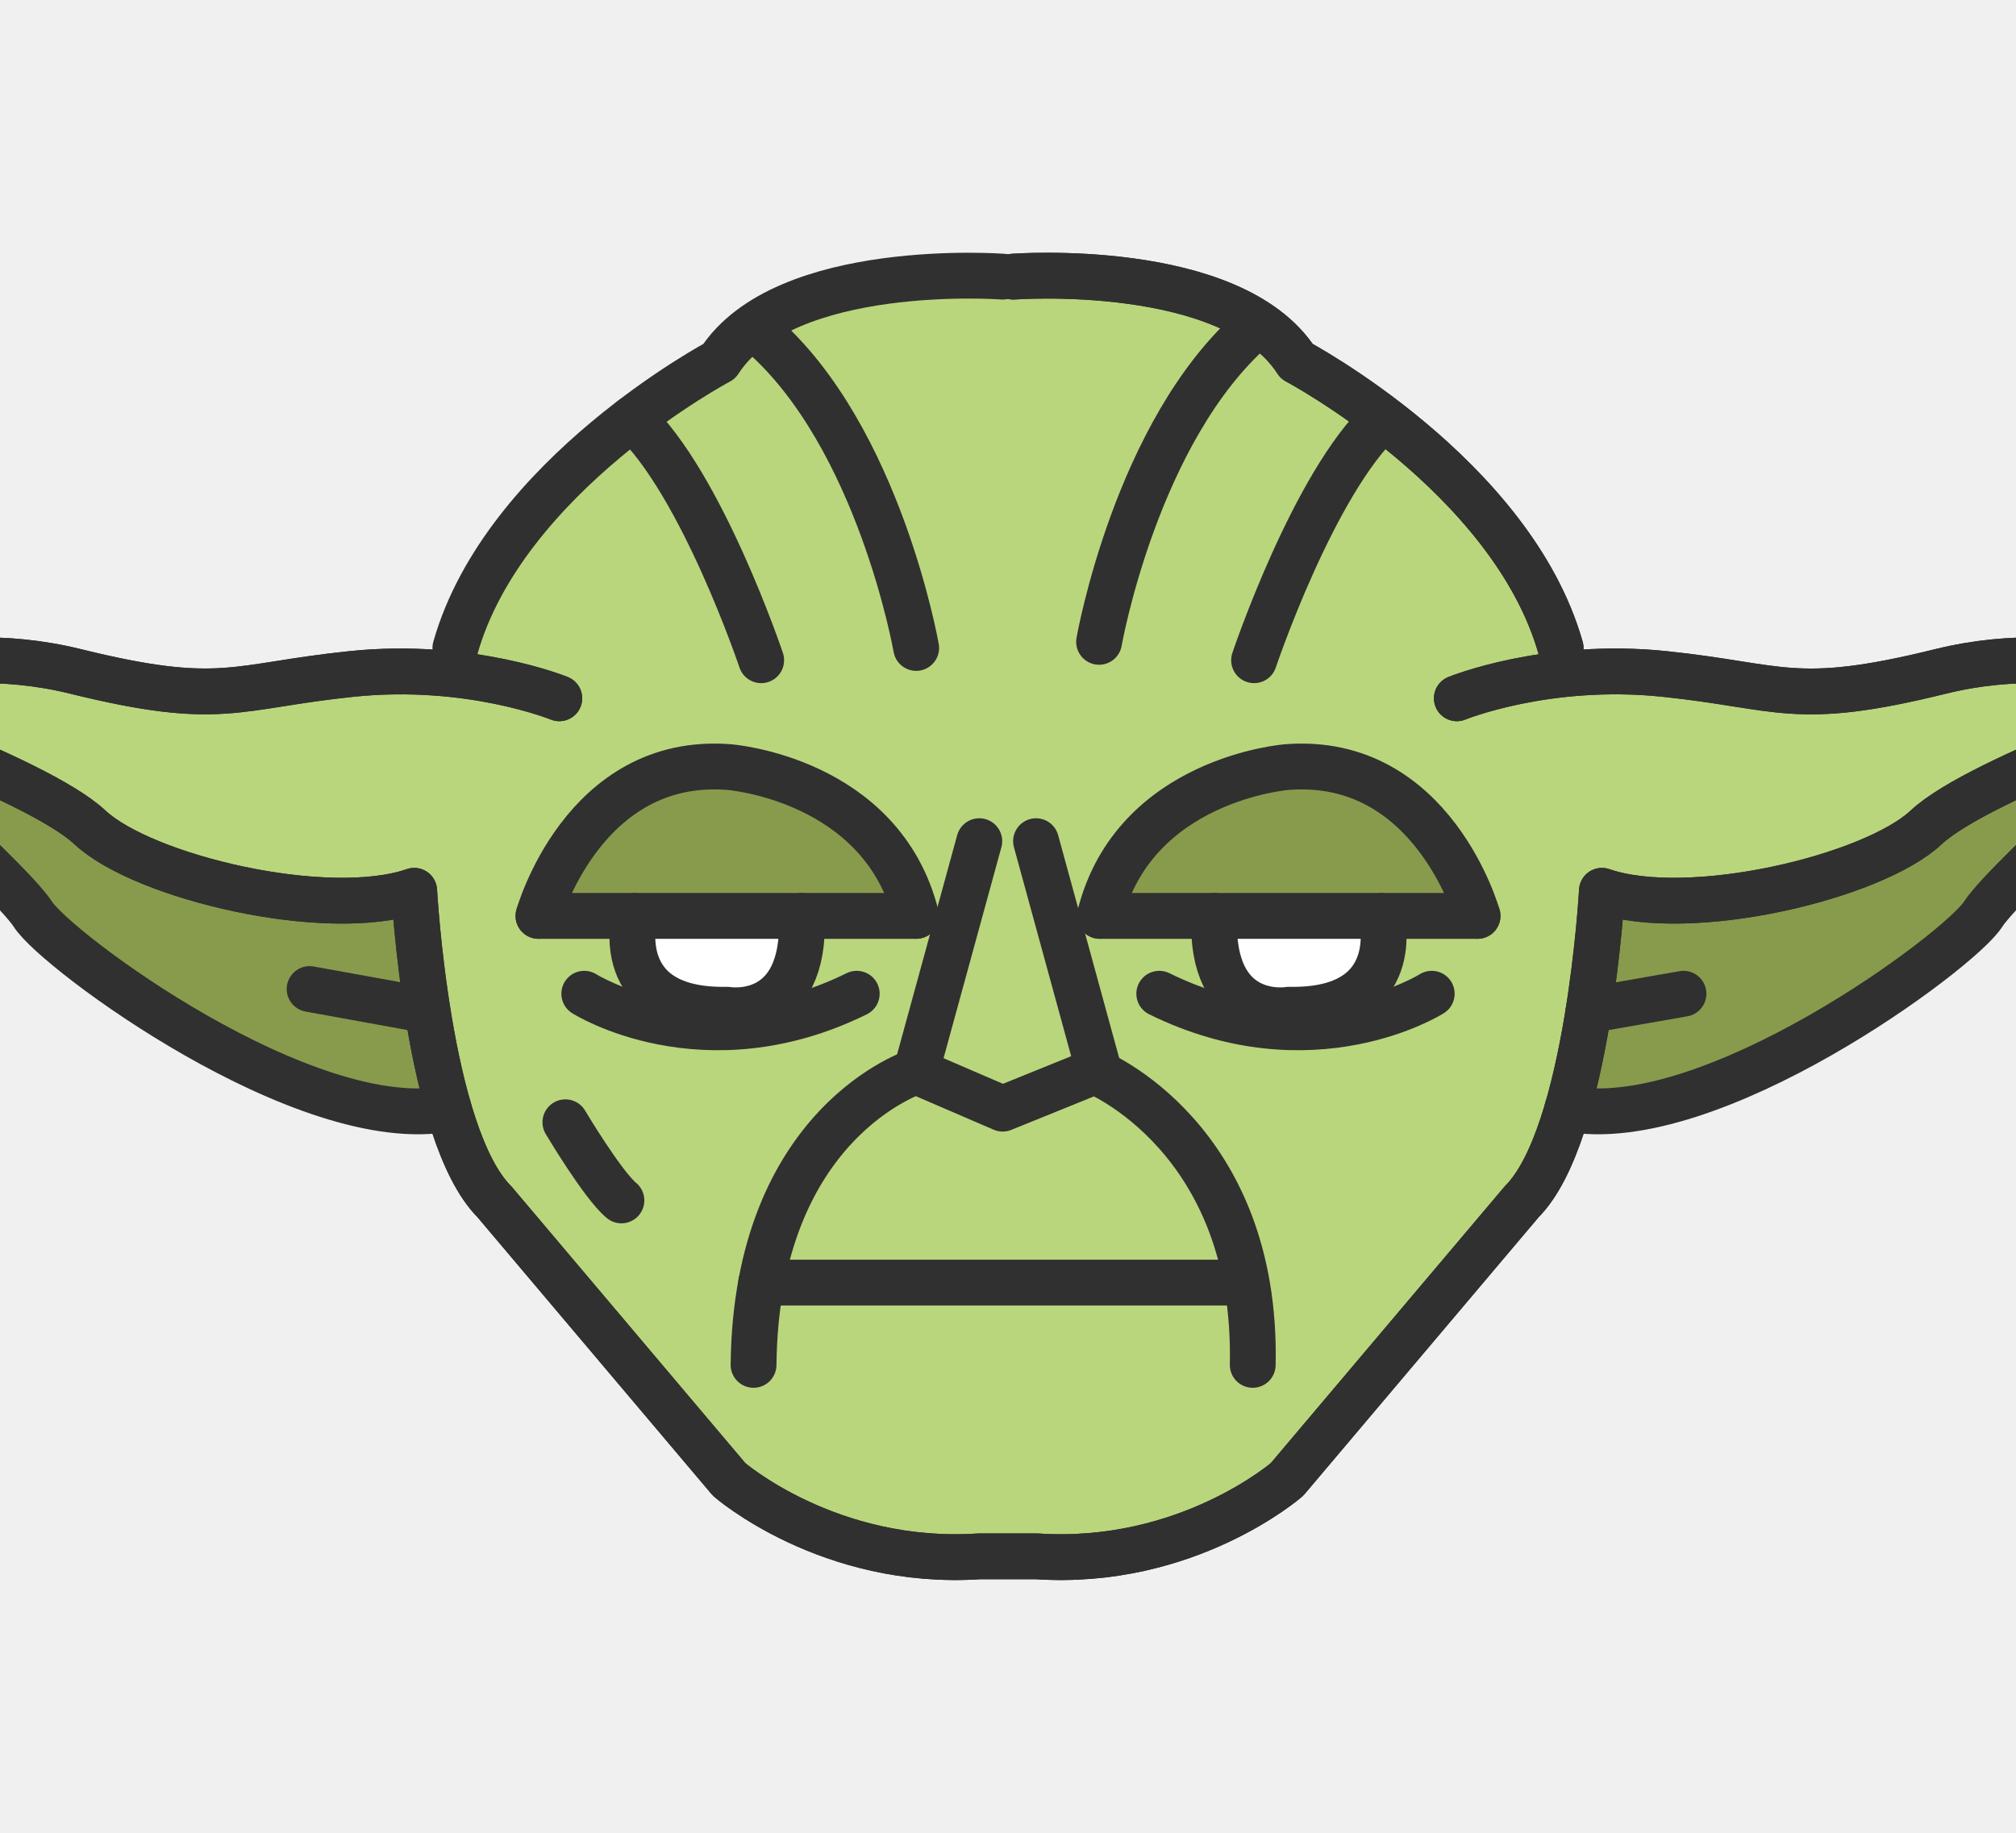
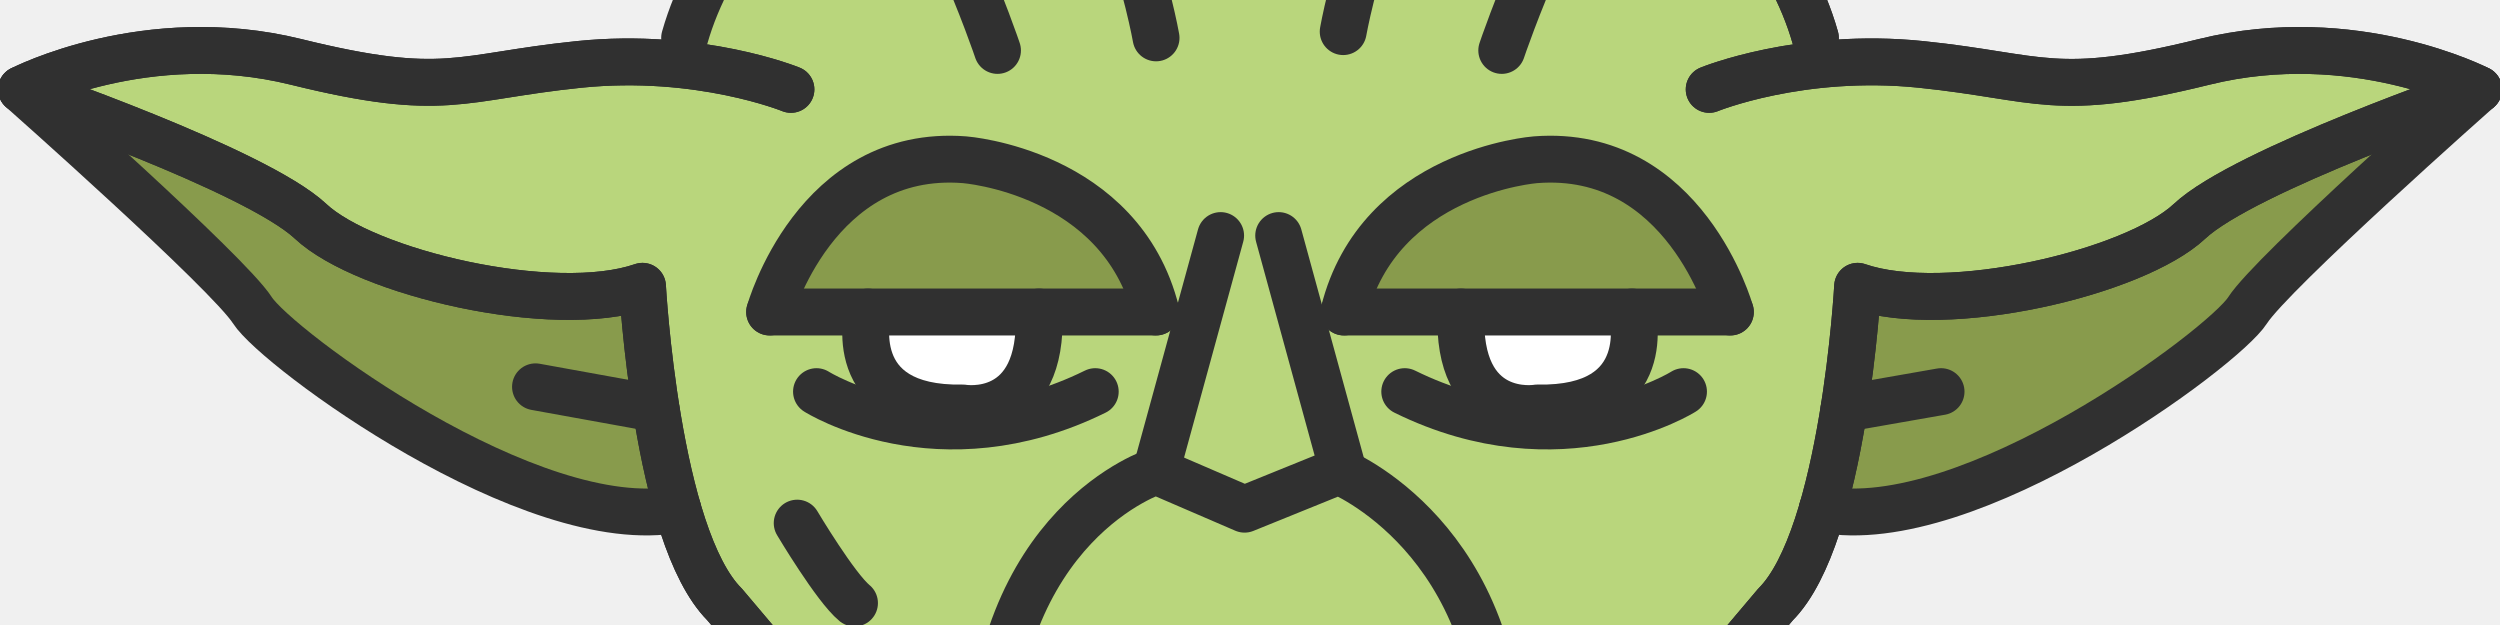
- <svg xmlns="http://www.w3.org/2000/svg" viewBox="7.5 9 33 30" version="1.1">
+ <svg xmlns="http://www.w3.org/2000/svg" viewBox="4 19 40 10" version="1.1">
  <g id="Icons">
    <g>
      <path d="M33.157,27.147c0,0,0.599-2.595,0.482-3.664c0,0,1.046,0.707,2.938,0    c1.892-0.707,2.144-0.736,2.941-1.437c0.797-0.701,3.854-1.361,3.854-1.361    s-2.101,1.89-3.096,2.907c-0.994,1.017-1.822,1.576-2.899,2.224S33.653,27.402,33.157,27.147z" style="fill:#889B4C;" />
      <path d="M14.843,27.202c0,0-0.599-2.595-0.482-3.664c0,0-1.046,0.707-2.938,0    s-2.144-0.736-2.941-1.437c-0.797-0.701-3.854-1.361-3.854-1.361s2.101,1.89,3.096,2.907    c0.994,1.017,1.822,1.576,2.899,2.224C11.698,26.518,14.347,27.456,14.843,27.202z" style="fill:#889B4C;" />
      <g>
        <path d="M14.871,19.509l-0.073,0.431c-0.479-0.05-1.023-0.069-1.622-0.007     c-1.93,0.2-2.13,0.551-4.525-0.041c-2.396-0.592-4.392,0.44-4.392,0.44s3.75,1.29,4.626,2.111     c0.876,0.821,3.887,1.533,5.31,1.04c0,0,0.219,3.996,1.314,5.091l3.841,4.544     c0,0,1.633,1.423,4.096,1.259h0.94c2.463,0.164,4.096-1.259,4.096-1.259l3.841-4.544     c1.095-1.095,1.314-5.091,1.314-5.091c1.423,0.493,4.434-0.219,5.31-1.04     c0.876-0.821,4.626-2.111,4.626-2.111s-1.997-1.032-4.392-0.44     c-2.396,0.591-2.595,0.24-4.525,0.041c-0.596-0.062-1.138-0.043-1.616,0.007l-0.08-0.43     c-0.8-2.826-4.319-4.692-4.319-4.692c-0.636-0.986-2.162-1.287-3.291-1.371l-0.002-0.002     l-0.021-0c-0.752-0.054-1.325-0.013-1.325-0.013l0.002,0.002l-0.177-0.002     c0,0-3.573-0.267-4.639,1.386c0,0-0.633,0.338-1.422,0.939l-0-0l0,0     C16.695,16.573,15.332,17.88,14.871,19.509" style="fill:#B9D67C;" />
      </g>
      <path d="M17.888,23.992c0,0-0.412,1.574,1.518,1.536c0,0,1.293,0.225,1.218-1.536" style="fill:#FFFFFF;" />
      <path d="M16.314,23.992c0,0,0.73-2.623,3.119-2.436c0,0,2.502,0.187,3.064,2.436" style="fill:#889B4C;" />
      <path d="M31.686,23.992c0,0-0.73-2.623-3.119-2.436c0,0-2.502,0.187-3.064,2.436" style="fill:#889B4C;" />
      <path d="M30.112,23.992c0,0,0.412,1.574-1.518,1.536c0,0-1.293,0.225-1.218-1.536" style="fill:#FFFFFF;" />
      <path d="    M23.912,13.528c0,0-3.573-0.267-4.639,1.386c0,0-3.519,1.866-4.319,4.692" style="fill:none;stroke:#303030;stroke-width:0.75;stroke-linecap:round;stroke-linejoin:round;stroke-miterlimit:10;" />
      <path d="    M4.342,20.43c0,0,3.312,2.932,3.696,3.534c0.383,0.602,4.469,3.63,6.806,3.183" style="fill:none;stroke:#303030;stroke-width:0.75;stroke-linecap:round;stroke-linejoin:round;stroke-miterlimit:10;" />
      <path d="    M16.314,23.992c0,0,0.73-2.623,3.119-2.436c0,0,2.502,0.187,3.064,2.436" style="fill:none;stroke:#303030;stroke-width:0.75;stroke-linecap:round;stroke-linejoin:round;stroke-miterlimit:10;" />
      <line style="fill:none;stroke:#303030;stroke-width:0.75;stroke-linecap:round;stroke-linejoin:round;stroke-miterlimit:10;" x1="16.314" x2="22.497" y1="23.992" y2="23.992" />
      <path d="    M17.888,23.992c0,0-0.412,1.574,1.518,1.536c0,0,1.293,0.225,1.218-1.536" style="fill:none;stroke:#303030;stroke-width:0.75;stroke-linecap:round;stroke-linejoin:round;stroke-miterlimit:10;" />
      <path d="    M17.064,25.266c0,0,1.949,1.237,4.46,0" style="fill:none;stroke:#303030;stroke-width:0.75;stroke-linecap:round;stroke-linejoin:round;stroke-miterlimit:10;" />
      <path d="    M24.088,13.528c0,0,3.573-0.267,4.639,1.386c0,0,3.519,1.866,4.319,4.692" style="fill:none;stroke:#303030;stroke-width:0.75;stroke-linecap:round;stroke-linejoin:round;stroke-miterlimit:10;" />
      <path d="    M31.347,20.43c0,0,1.464-0.599,3.394-0.399s2.13,0.551,4.525-0.041    c2.396-0.592,4.392,0.44,4.392,0.44s-3.75,1.29-4.626,2.111    c-0.876,0.821-3.887,1.533-5.31,1.04c0,0-0.219,3.996-1.314,5.091l-3.841,4.544    c0,0-1.633,1.423-4.096,1.259h-0.94c-2.464,0.164-4.096-1.259-4.096-1.259l-3.841-4.544    c-1.095-1.095-1.314-5.091-1.314-5.091c-1.423,0.493-4.434-0.219-5.31-1.04    c-0.876-0.821-4.626-2.111-4.626-2.111s1.996-1.032,4.392-0.44    c2.396,0.591,2.595,0.24,4.525,0.041s3.394,0.399,3.394,0.399" style="fill:none;stroke:#303030;stroke-width:0.75;stroke-linecap:round;stroke-linejoin:round;stroke-miterlimit:10;" />
      <path d="    M24.088,13.528c0,0,3.573-0.267,4.639,1.386c0,0,3.519,1.866,4.319,4.692" style="fill:none;stroke:#303030;stroke-width:0.75;stroke-linecap:round;stroke-linejoin:round;stroke-miterlimit:10;" />
      <path d="    M31.347,20.43c0,0,1.464-0.599,3.394-0.399s2.13,0.551,4.525-0.041    c2.396-0.592,4.392,0.44,4.392,0.44s-3.75,1.29-4.626,2.111    c-0.876,0.821-3.887,1.533-5.31,1.04c0,0-0.219,3.996-1.314,5.091l-3.841,4.544    c0,0-1.633,1.423-4.096,1.259h-0.94c-2.464,0.164-4.096-1.259-4.096-1.259l-3.841-4.544    c-1.095-1.095-1.314-5.091-1.314-5.091c-1.423,0.493-4.434-0.219-5.31-1.04    c-0.876-0.821-4.626-2.111-4.626-2.111s1.996-1.032,4.392-0.44    c2.396,0.591,2.595,0.24,4.525,0.041s3.394,0.399,3.394,0.399" style="fill:none;stroke:#303030;stroke-width:0.75;stroke-linecap:round;stroke-linejoin:round;stroke-miterlimit:10;" />
      <path d="    M43.658,20.43c0,0-3.312,2.932-3.696,3.534c-0.383,0.602-4.469,3.63-6.806,3.183" style="fill:none;stroke:#303030;stroke-width:0.75;stroke-linecap:round;stroke-linejoin:round;stroke-miterlimit:10;" />
      <path d="    M31.686,23.992c0,0-0.73-2.623-3.119-2.436c0,0-2.502,0.187-3.064,2.436" style="fill:none;stroke:#303030;stroke-width:0.75;stroke-linecap:round;stroke-linejoin:round;stroke-miterlimit:10;" />
      <line style="fill:none;stroke:#303030;stroke-width:0.75;stroke-linecap:round;stroke-linejoin:round;stroke-miterlimit:10;" x1="31.686" x2="25.503" y1="23.992" y2="23.992" />
      <path d="    M30.112,23.992c0,0,0.412,1.574-1.518,1.536c0,0-1.293,0.225-1.218-1.536" style="fill:none;stroke:#303030;stroke-width:0.75;stroke-linecap:round;stroke-linejoin:round;stroke-miterlimit:10;" />
      <path d="    M30.936,25.266c0,0-1.949,1.237-4.46,0" style="fill:none;stroke:#303030;stroke-width:0.75;stroke-linecap:round;stroke-linejoin:round;stroke-miterlimit:10;" />
      <path d="    M19.835,31.341c0.041-3.983,2.663-4.804,2.663-4.804l1.415,0.61l1.506-0.61    c0,0,2.669,1.068,2.587,4.804" style="fill:none;stroke:#303030;stroke-width:0.75;stroke-linecap:round;stroke-linejoin:round;stroke-miterlimit:10;" />
      <line style="fill:none;stroke:#303030;stroke-width:0.75;stroke-linecap:round;stroke-linejoin:round;stroke-miterlimit:10;" x1="19.96" x2="27.873" y1="29.994" y2="29.994" />
      <line style="fill:none;stroke:#303030;stroke-width:0.75;stroke-linecap:round;stroke-linejoin:round;stroke-miterlimit:10;" x1="22.497" x2="23.53" y1="26.537" y2="22.769" />
      <line style="fill:none;stroke:#303030;stroke-width:0.75;stroke-linecap:round;stroke-linejoin:round;stroke-miterlimit:10;" x1="25.491" x2="24.459" y1="26.537" y2="22.769" />
      <path d="    M19.96,19.807c0,0-0.972-2.896-2.109-3.954" style="fill:none;stroke:#303030;stroke-width:0.75;stroke-linecap:round;stroke-linejoin:round;stroke-miterlimit:10;" />
      <path d="    M22.497,19.606c0,0-0.605-3.457-2.537-5.141" style="fill:none;stroke:#303030;stroke-width:0.75;stroke-linecap:round;stroke-linejoin:round;stroke-miterlimit:10;" />
      <path d="    M28.028,19.807c0,0,0.972-2.896,2.109-3.954" style="fill:none;stroke:#303030;stroke-width:0.75;stroke-linecap:round;stroke-linejoin:round;stroke-miterlimit:10;" />
      <path d="    M25.491,19.506c0,0,0.605-3.457,2.537-5.141" style="fill:none;stroke:#303030;stroke-width:0.75;stroke-linecap:round;stroke-linejoin:round;stroke-miterlimit:10;" />
      <path d="    M16.755,27.37c0,0,0.612,1.029,0.917,1.279" style="fill:none;stroke:#303030;stroke-width:0.75;stroke-linecap:round;stroke-linejoin:round;stroke-miterlimit:10;" />
      <line style="fill:none;stroke:#303030;stroke-width:0.75;stroke-linecap:round;stroke-linejoin:round;stroke-miterlimit:10;" x1="14.495" x2="12.568" y1="25.538" y2="25.189" />
      <line style="fill:none;stroke:#303030;stroke-width:0.75;stroke-linecap:round;stroke-linejoin:round;stroke-miterlimit:10;" x1="33.504" x2="35.057" y1="25.538" y2="25.266" />
    </g>
  </g>
</svg>
